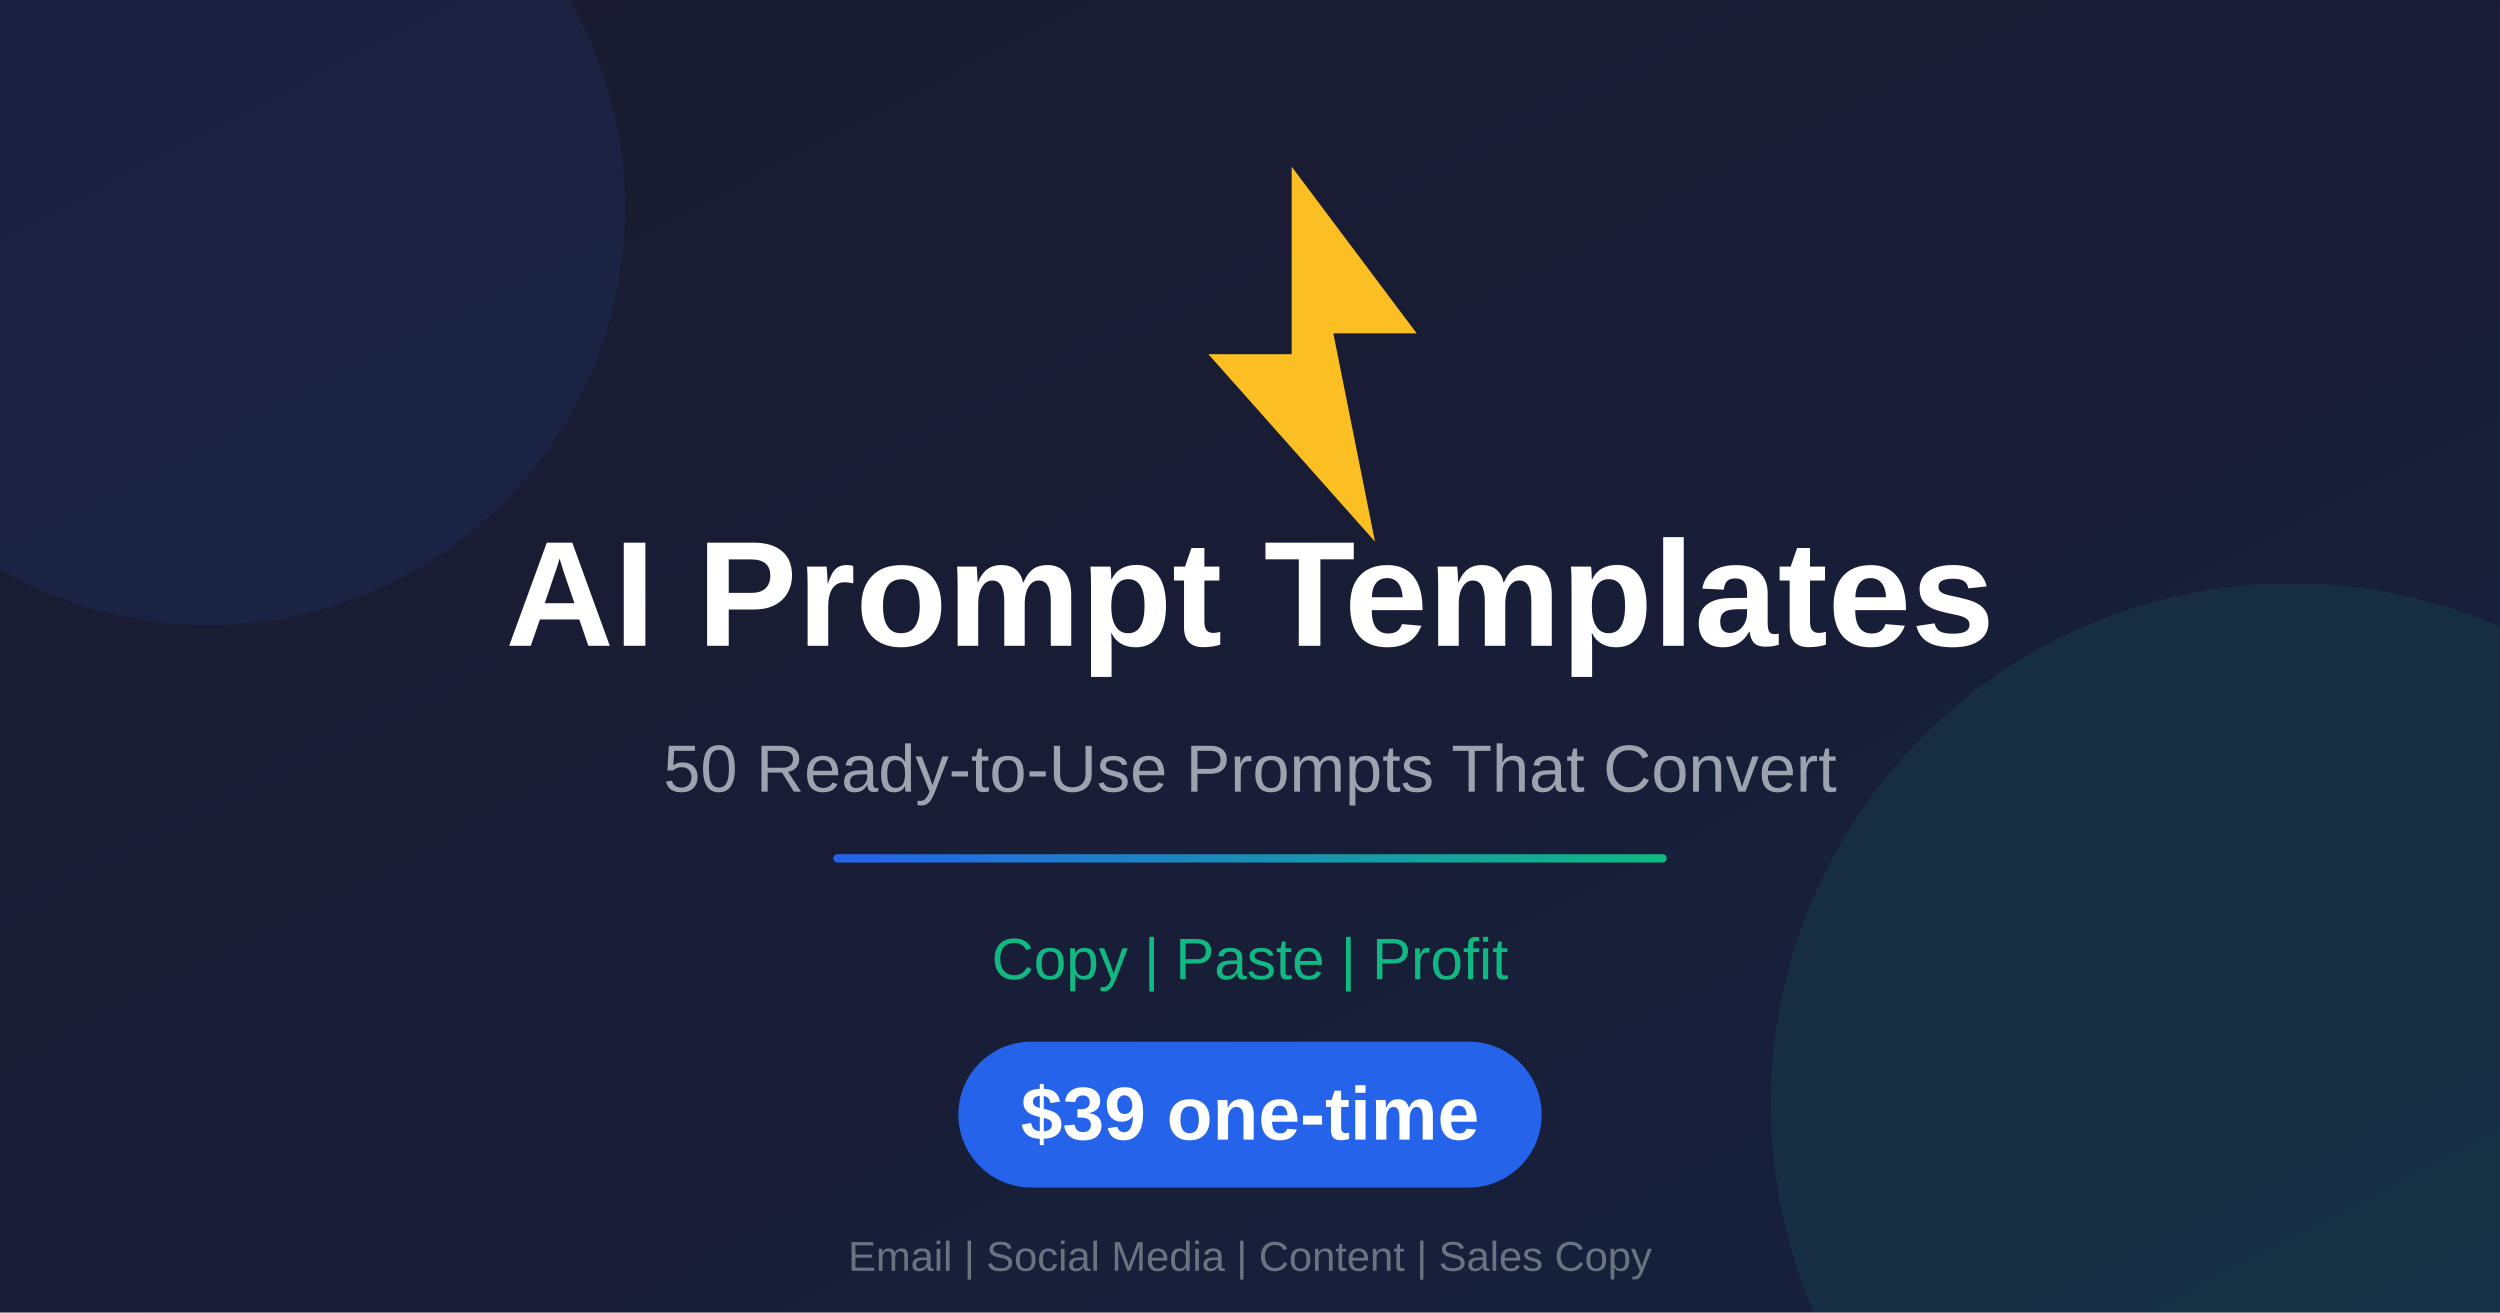
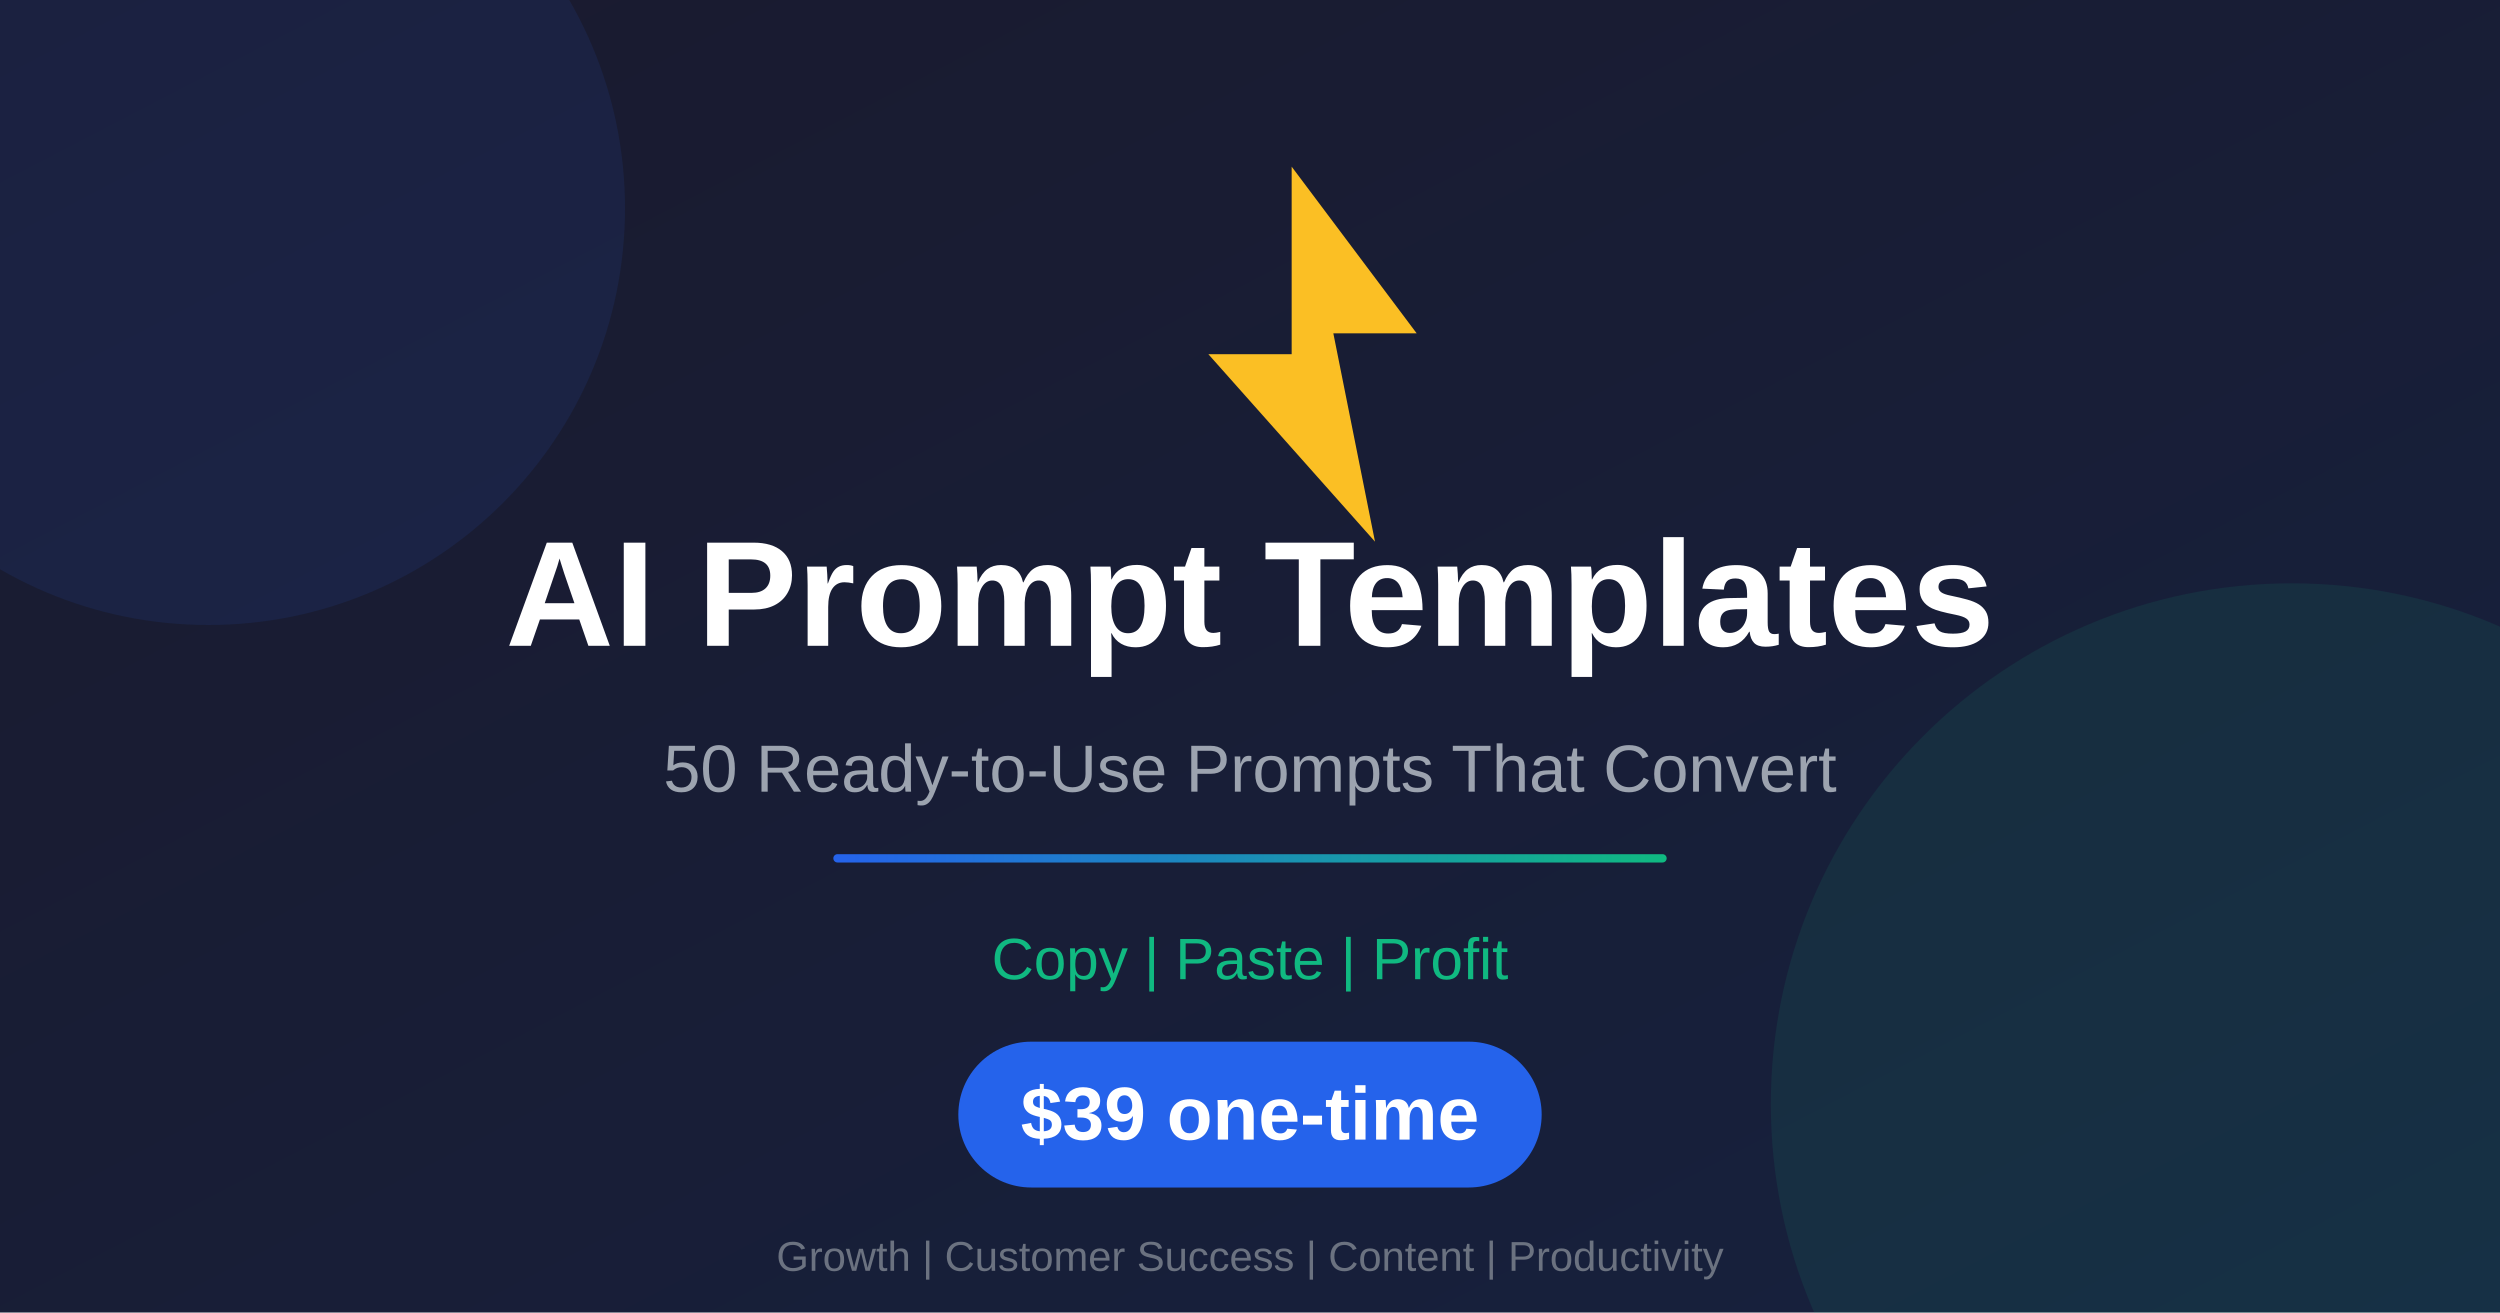
<svg xmlns="http://www.w3.org/2000/svg" viewBox="0 0 1200 630" width="1200" height="630">
  <defs>
    <linearGradient id="bg" x1="0%" y1="0%" x2="100%" y2="100%">
      <stop offset="0%" style="stop-color:#1a1a2e" />
      <stop offset="100%" style="stop-color:#16213e" />
    </linearGradient>
    <linearGradient id="accent" x1="0%" y1="0%" x2="100%" y2="0%">
      <stop offset="0%" style="stop-color:#2563eb" />
      <stop offset="100%" style="stop-color:#10b981" />
    </linearGradient>
  </defs>
  <rect width="1200" height="630" fill="url(#bg)" />
  <circle cx="100" cy="100" r="200" fill="#2563eb" opacity="0.1" />
  <circle cx="1100" cy="530" r="250" fill="#10b981" opacity="0.1" />
  <polygon points="620,80 680,160 640,160 660,260 580,170 620,170" fill="#fbbf24" />
  <text x="600" y="310" font-family="Arial Black, Arial, sans-serif" font-size="72" font-weight="900" fill="white" text-anchor="middle">AI Prompt Templates</text>
  <text x="600" y="380" font-family="Arial, sans-serif" font-size="32" fill="#9ca3af" text-anchor="middle">50 Ready-to-Use Prompts That Convert</text>
  <rect x="400" y="410" width="400" height="4" rx="2" fill="url(#accent)" />
  <text x="600" y="470" font-family="Arial, sans-serif" font-size="28" fill="#10b981" text-anchor="middle">Copy | Paste | Profit</text>
  <rect x="460" y="500" width="280" height="70" rx="35" fill="#2563eb" />
  <text x="600" y="547" font-family="Arial Black, Arial, sans-serif" font-size="36" font-weight="900" fill="white" text-anchor="middle">$39 one-time</text>
-   <text x="600" y="610" font-family="Arial, sans-serif" font-size="20" fill="#6b7280" text-anchor="middle">Email | Social Media | Content | Sales Copy</text>
+   <text x="600" y="610" font-family="Arial, sans-serif" font-size="20" fill="#6b7280" text-anchor="middle">Growth | Customer Success | Content | Productivity</text>
</svg>
